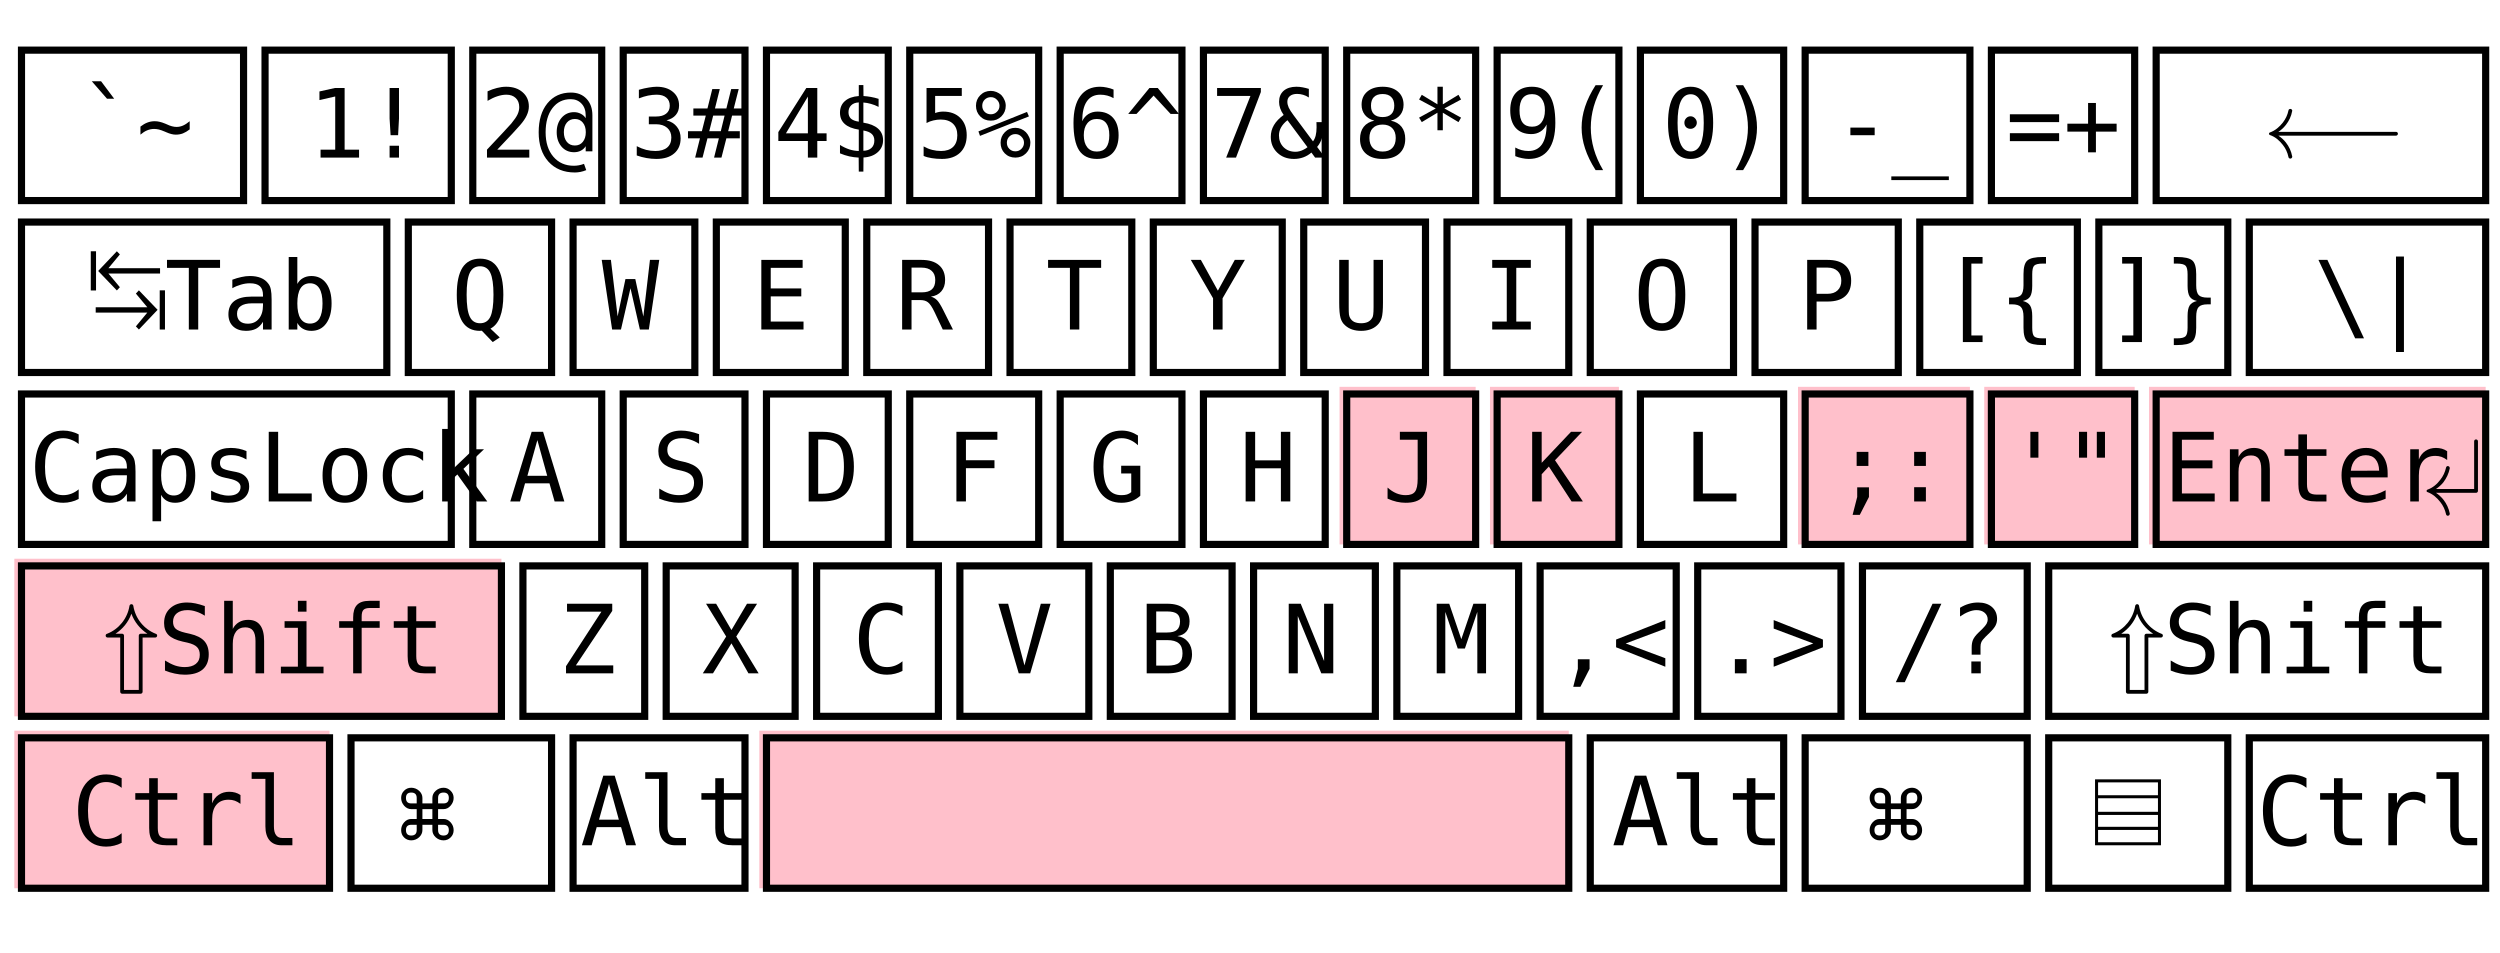
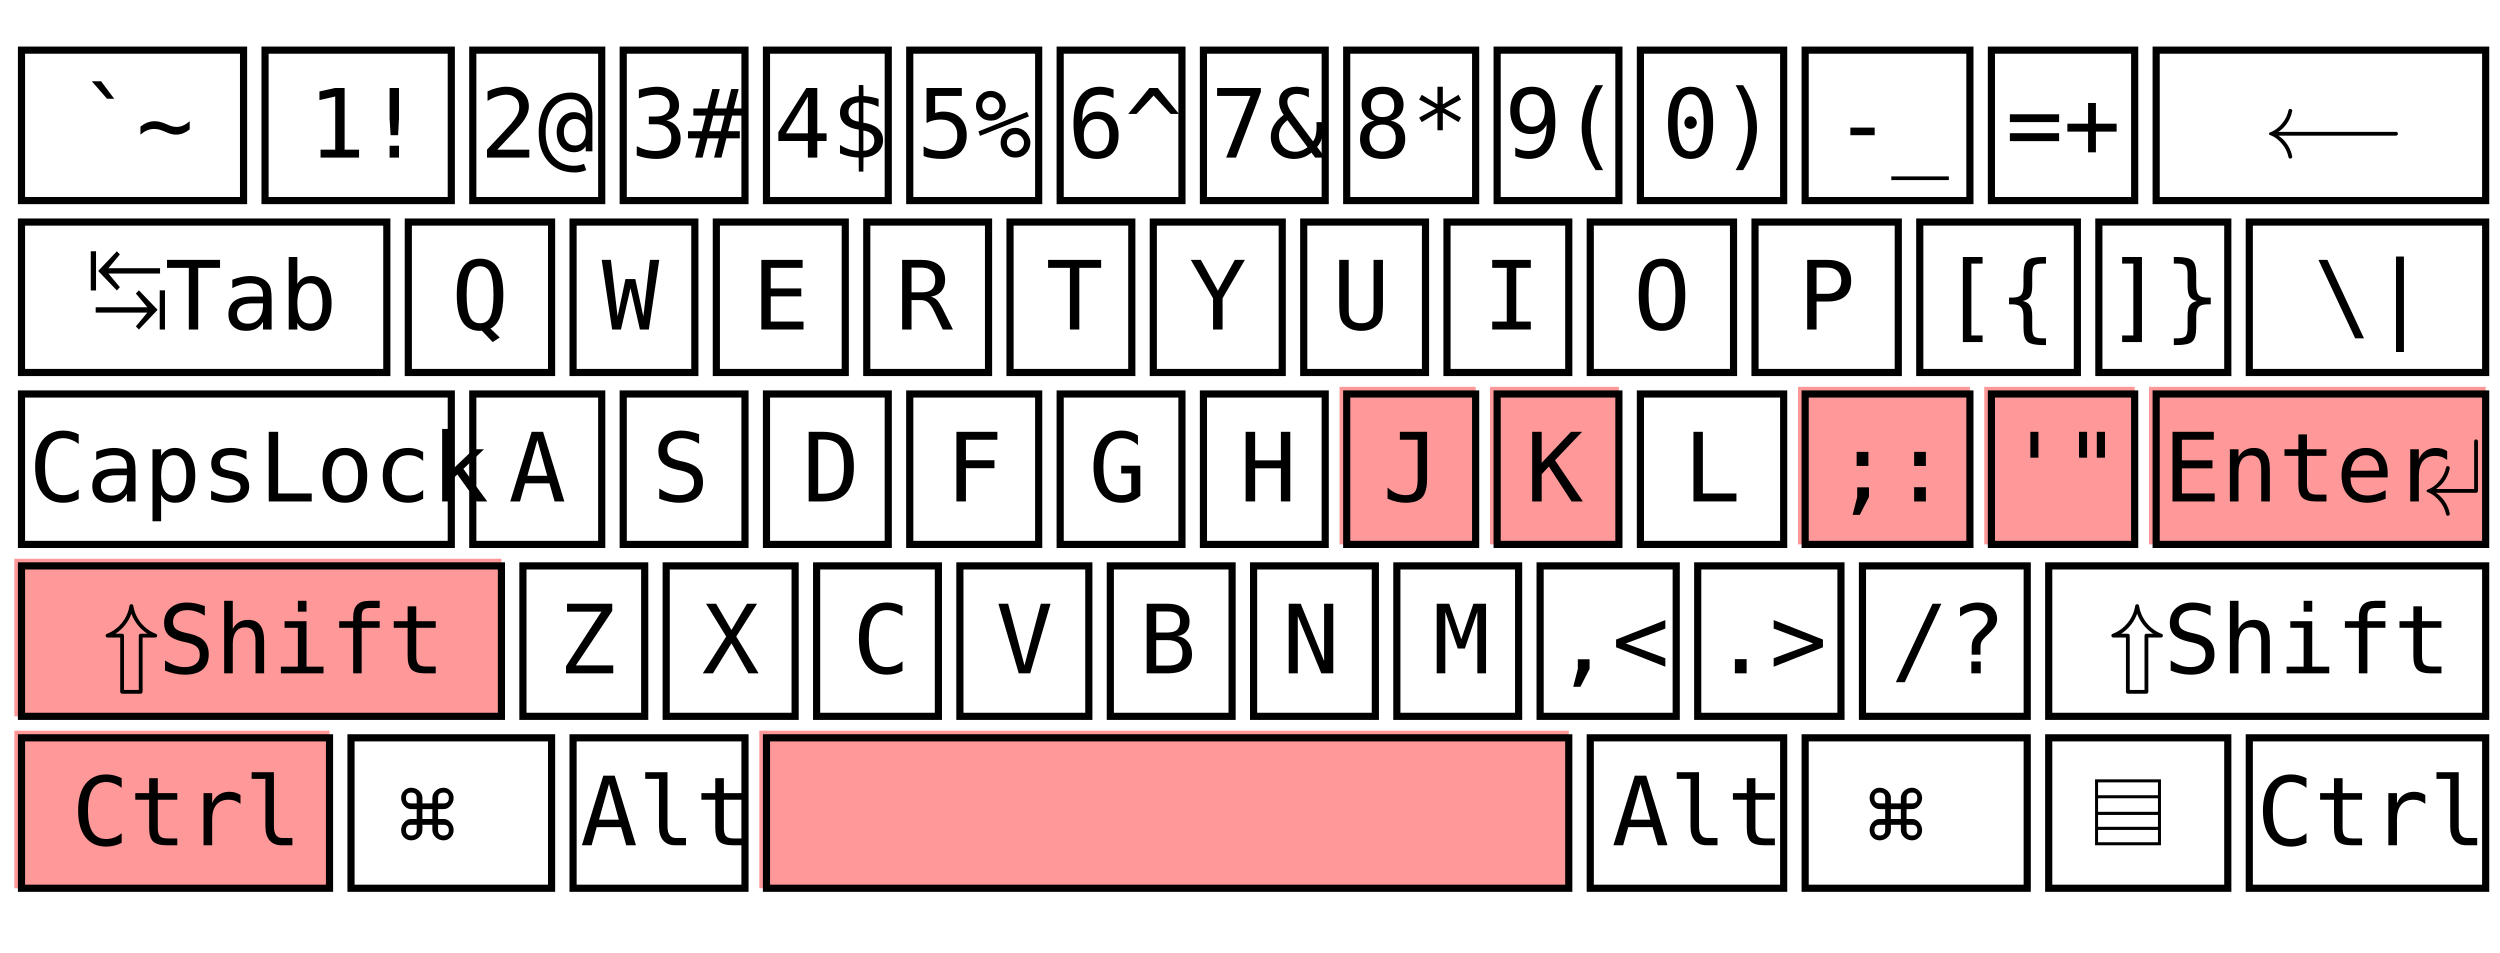
<svg xmlns="http://www.w3.org/2000/svg" viewBox="0 0 349 133">
  <defs>
-     <style>.a{fill:none;stroke:#000}.b{fill:pink}.c,.d{font-family:"Consolas";font-size:10pt}.d{font-family:"CambriaMath"}</style>
+     <style>.a{fill:none;stroke:currentColor}.b{fill:#f006}.c,.d{font-family:Consolas;font-size:10pt;fill:currentColor}.d{font-family:CambriaMath}</style>
  </defs>
  <path d="M3 7h31v21H3zm34 0h26v21H37zm29 0h18v21H66zm21 0h17v21H87zm20 0h17v21h-17zm20 0h18v21h-18zm21 0h17v21h-17zm20 0h17v21h-17zm20 0h18v21h-18zm21 0h17v21h-17zm20 0h20v21h-20zm23 0h23v21h-23zm26 0h20v21h-20zm23 0h46v21h-46zM3 31h51v21H3zm54 0h20v21H57zm23 0h17v21H80zm20 0h18v21h-18zm21 0h17v21h-17zm20 0h17v21h-17zm20 0h18v21h-18zm21 0h17v21h-17zm20 0h17v21h-17zm20 0h20v21h-20zm23 0h20v21h-20zm23 0h22v21h-22zm25 0h18v21h-18zm21 0h33v21h-33zM3 55h60v21H3zm63 0h18v21H66zm21 0h17v21H87zm20 0h17v21h-17zm20 0h18v21h-18zm21 0h17v21h-17zm20 0h17v21h-17z" class="a" />
  <path d="M187 54h19v22h-19z" class="b" />
  <path d="M188 55h18v21h-18z" class="a" />
  <path d="M208 54h18v22h-18z" class="b" />
  <path d="M209 55h17v21h-17zm20 0h20v21h-20z" class="a" />
  <path d="M251 54h24v22h-24z" class="b" />
  <path d="M252 55h23v21h-23z" class="a" />
  <path d="M277 54h21v22h-21z" class="b" />
  <path d="M278 55h20v21h-20z" class="a" />
  <path d="M300 54h47v22h-47z" class="b" />
  <path d="M301 55h46v21h-46z" class="a" />
  <path d="M2 78h68v22H2Z" class="b" />
  <path d="M3 79h67v21H3zm70 0h17v21H73zm20 0h18v21H93zm21 0h17v21h-17zm20 0h18v21h-18zm21 0h17v21h-17zm20 0h17v21h-17zm20 0h17v21h-17zm20 0h19v21h-19zm22 0h20v21h-20zm23 0h23v21h-23zm26 0h61v21h-61z" class="a" />
  <path d="M2 102h44v22H2Z" class="b" />
  <path d="M3 103h43v21H3zm46 0h28v21H49zm31 0h24v21H80z" class="a" />
  <path d="M106 102h113v22H106z" class="b" />
  <path d="M107 103h112v21H107zm115 0h27v21h-27zm30 0h31v21h-31zm34 0h25v21h-25zm28 0h33v21h-33z" class="a" />
  <text xml:space="preserve" class="c">
    <tspan x="11 18" y="22">`~</tspan>
  </text>
  <text xml:space="preserve" class="c">
    <tspan x="43 50" y="22">1!</tspan>
  </text>
  <text xml:space="preserve" class="c">
    <tspan x="67 74" y="22">2@</tspan>
  </text>
  <text xml:space="preserve" class="c">
    <tspan x="88 95" y="22">3#</tspan>
  </text>
  <text xml:space="preserve" class="c">
    <tspan x="108 115" y="22">4$</tspan>
  </text>
  <text xml:space="preserve" class="c">
    <tspan x="128 136" y="22">5%</tspan>
  </text>
  <text xml:space="preserve" class="c">
    <tspan x="149 156" y="22">6^</tspan>
  </text>
  <text xml:space="preserve" class="c">
    <tspan x="169 176" y="22">7&amp;</tspan>
  </text>
  <text xml:space="preserve" class="c">
    <tspan x="189 197" y="22">8*</tspan>
  </text>
  <text xml:space="preserve" class="c">
    <tspan x="210 217" y="22">9(</tspan>
  </text>
  <text xml:space="preserve" class="c">
    <tspan x="232 239" y="22">0)</tspan>
  </text>
  <text xml:space="preserve" class="c">
    <tspan x="256 263" y="22">-_</tspan>
  </text>
  <text xml:space="preserve" class="c">
    <tspan x="280 288" y="22">=+</tspan>
  </text>
  <text xml:space="preserve" class="d">
    <tspan x="316" y="22">⟵</tspan>
  </text>
  <text xml:space="preserve" class="d">
    <tspan x="12" y="46">↹</tspan>
  </text>
  <text xml:space="preserve" class="c">
    <tspan x="23 31 38" y="46">Tab</tspan>
  </text>
  <text xml:space="preserve" class="c">
    <tspan x="63" y="46">Q</tspan>
  </text>
  <text xml:space="preserve" class="c">
    <tspan x="84" y="46">W</tspan>
  </text>
  <text xml:space="preserve" class="c">
    <tspan x="105" y="46">E</tspan>
  </text>
  <text xml:space="preserve" class="c">
    <tspan x="125" y="46">R</tspan>
  </text>
  <text xml:space="preserve" class="c">
    <tspan x="146" y="46">T</tspan>
  </text>
  <text xml:space="preserve" class="c">
    <tspan x="166" y="46">Y</tspan>
  </text>
  <text xml:space="preserve" class="c">
    <tspan x="186" y="46">U</tspan>
  </text>
  <text xml:space="preserve" class="c">
    <tspan x="207" y="46">I</tspan>
  </text>
  <text xml:space="preserve" class="c">
    <tspan x="228" y="46">O</tspan>
  </text>
  <text xml:space="preserve" class="c">
    <tspan x="251" y="46">P</tspan>
  </text>
  <text xml:space="preserve" class="c">
    <tspan x="271 278" y="46">[{</tspan>
  </text>
  <text xml:space="preserve" class="c">
    <tspan x="294 301" y="46">]}</tspan>
  </text>
  <text xml:space="preserve" class="c">
    <tspan x="323 330" y="46">\|</tspan>
  </text>
  <text xml:space="preserve" class="c">
    <tspan x="4 11 18 25 33 40 47 54" y="70">CapsLock</tspan>
  </text>
  <text xml:space="preserve" class="c">
    <tspan x="71" y="70">A</tspan>
  </text>
  <text xml:space="preserve" class="c">
    <tspan x="91" y="70">S</tspan>
  </text>
  <text xml:space="preserve" class="c">
    <tspan x="112" y="70">D</tspan>
  </text>
  <text xml:space="preserve" class="c">
    <tspan x="132" y="70">F</tspan>
  </text>
  <text xml:space="preserve" class="c">
    <tspan x="152" y="70">G</tspan>
  </text>
  <text xml:space="preserve" class="c">
    <tspan x="173" y="70">H</tspan>
  </text>
  <text xml:space="preserve" class="c">
    <tspan x="193" y="70">J</tspan>
  </text>
  <text xml:space="preserve" class="c">
    <tspan x="213" y="70">K</tspan>
  </text>
  <text xml:space="preserve" class="c">
    <tspan x="235" y="70">L</tspan>
  </text>
  <text xml:space="preserve" class="c">
    <tspan x="256 263" y="70">;:</tspan>
  </text>
  <text xml:space="preserve" class="c">
    <tspan x="280 288" y="70">'"</tspan>
  </text>
  <text xml:space="preserve" class="c">
    <tspan x="302 309 317 324 331" y="70">Enter</tspan>
  </text>
  <text xml:space="preserve" class="d">
    <tspan x="338" y="70">↵</tspan>
  </text>
  <text xml:space="preserve" class="d">
    <tspan x="14" y="94">⇧</tspan>
  </text>
  <text xml:space="preserve" class="c">
    <tspan x="22 29 36 44 51" y="94">Shift</tspan>
  </text>
  <text xml:space="preserve" class="c">
    <tspan x="78" y="94">Z</tspan>
  </text>
  <text xml:space="preserve" class="c">
    <tspan x="98" y="94">X</tspan>
  </text>
  <text xml:space="preserve" class="c">
    <tspan x="119" y="94">C</tspan>
  </text>
  <text xml:space="preserve" class="c">
    <tspan x="139" y="94">V</tspan>
  </text>
  <text xml:space="preserve" class="c">
    <tspan x="159" y="94">B</tspan>
  </text>
  <text xml:space="preserve" class="c">
    <tspan x="179" y="94">N</tspan>
  </text>
  <text xml:space="preserve" class="c">
    <tspan x="200" y="94">M</tspan>
  </text>
  <text xml:space="preserve" class="c">
    <tspan x="217 224" y="94">,&lt;</tspan>
  </text>
  <text xml:space="preserve" class="c">
    <tspan x="239 246" y="94">.&gt;</tspan>
  </text>
  <text xml:space="preserve" class="c">
    <tspan x="264 271" y="94">/?</tspan>
  </text>
  <text xml:space="preserve" class="d">
    <tspan x="294" y="94">⇧</tspan>
  </text>
  <text xml:space="preserve" class="c">
    <tspan x="302 309 316 324 331" y="94">Shift</tspan>
  </text>
  <text xml:space="preserve" class="c">
    <tspan x="10 17 24 31" y="118">Ctrl</tspan>
  </text>
  <text xml:space="preserve" class="d">
    <tspan x="55" y="118">⌘</tspan>
  </text>
  <text xml:space="preserve" class="c">
    <tspan x="81 88 95" y="118">Alt</tspan>
  </text>
  <text xml:space="preserve" class="c">
    <tspan x="225 232 239" y="118">Alt</tspan>
  </text>
  <text xml:space="preserve" class="d">
    <tspan x="260" y="118">⌘</tspan>
  </text>
  <text xml:space="preserve" class="d">
    <tspan x="292" y="118">▤</tspan>
  </text>
  <text xml:space="preserve" class="c">
    <tspan x="315 323 330 337" y="118">Ctrl</tspan>
  </text>
</svg>
